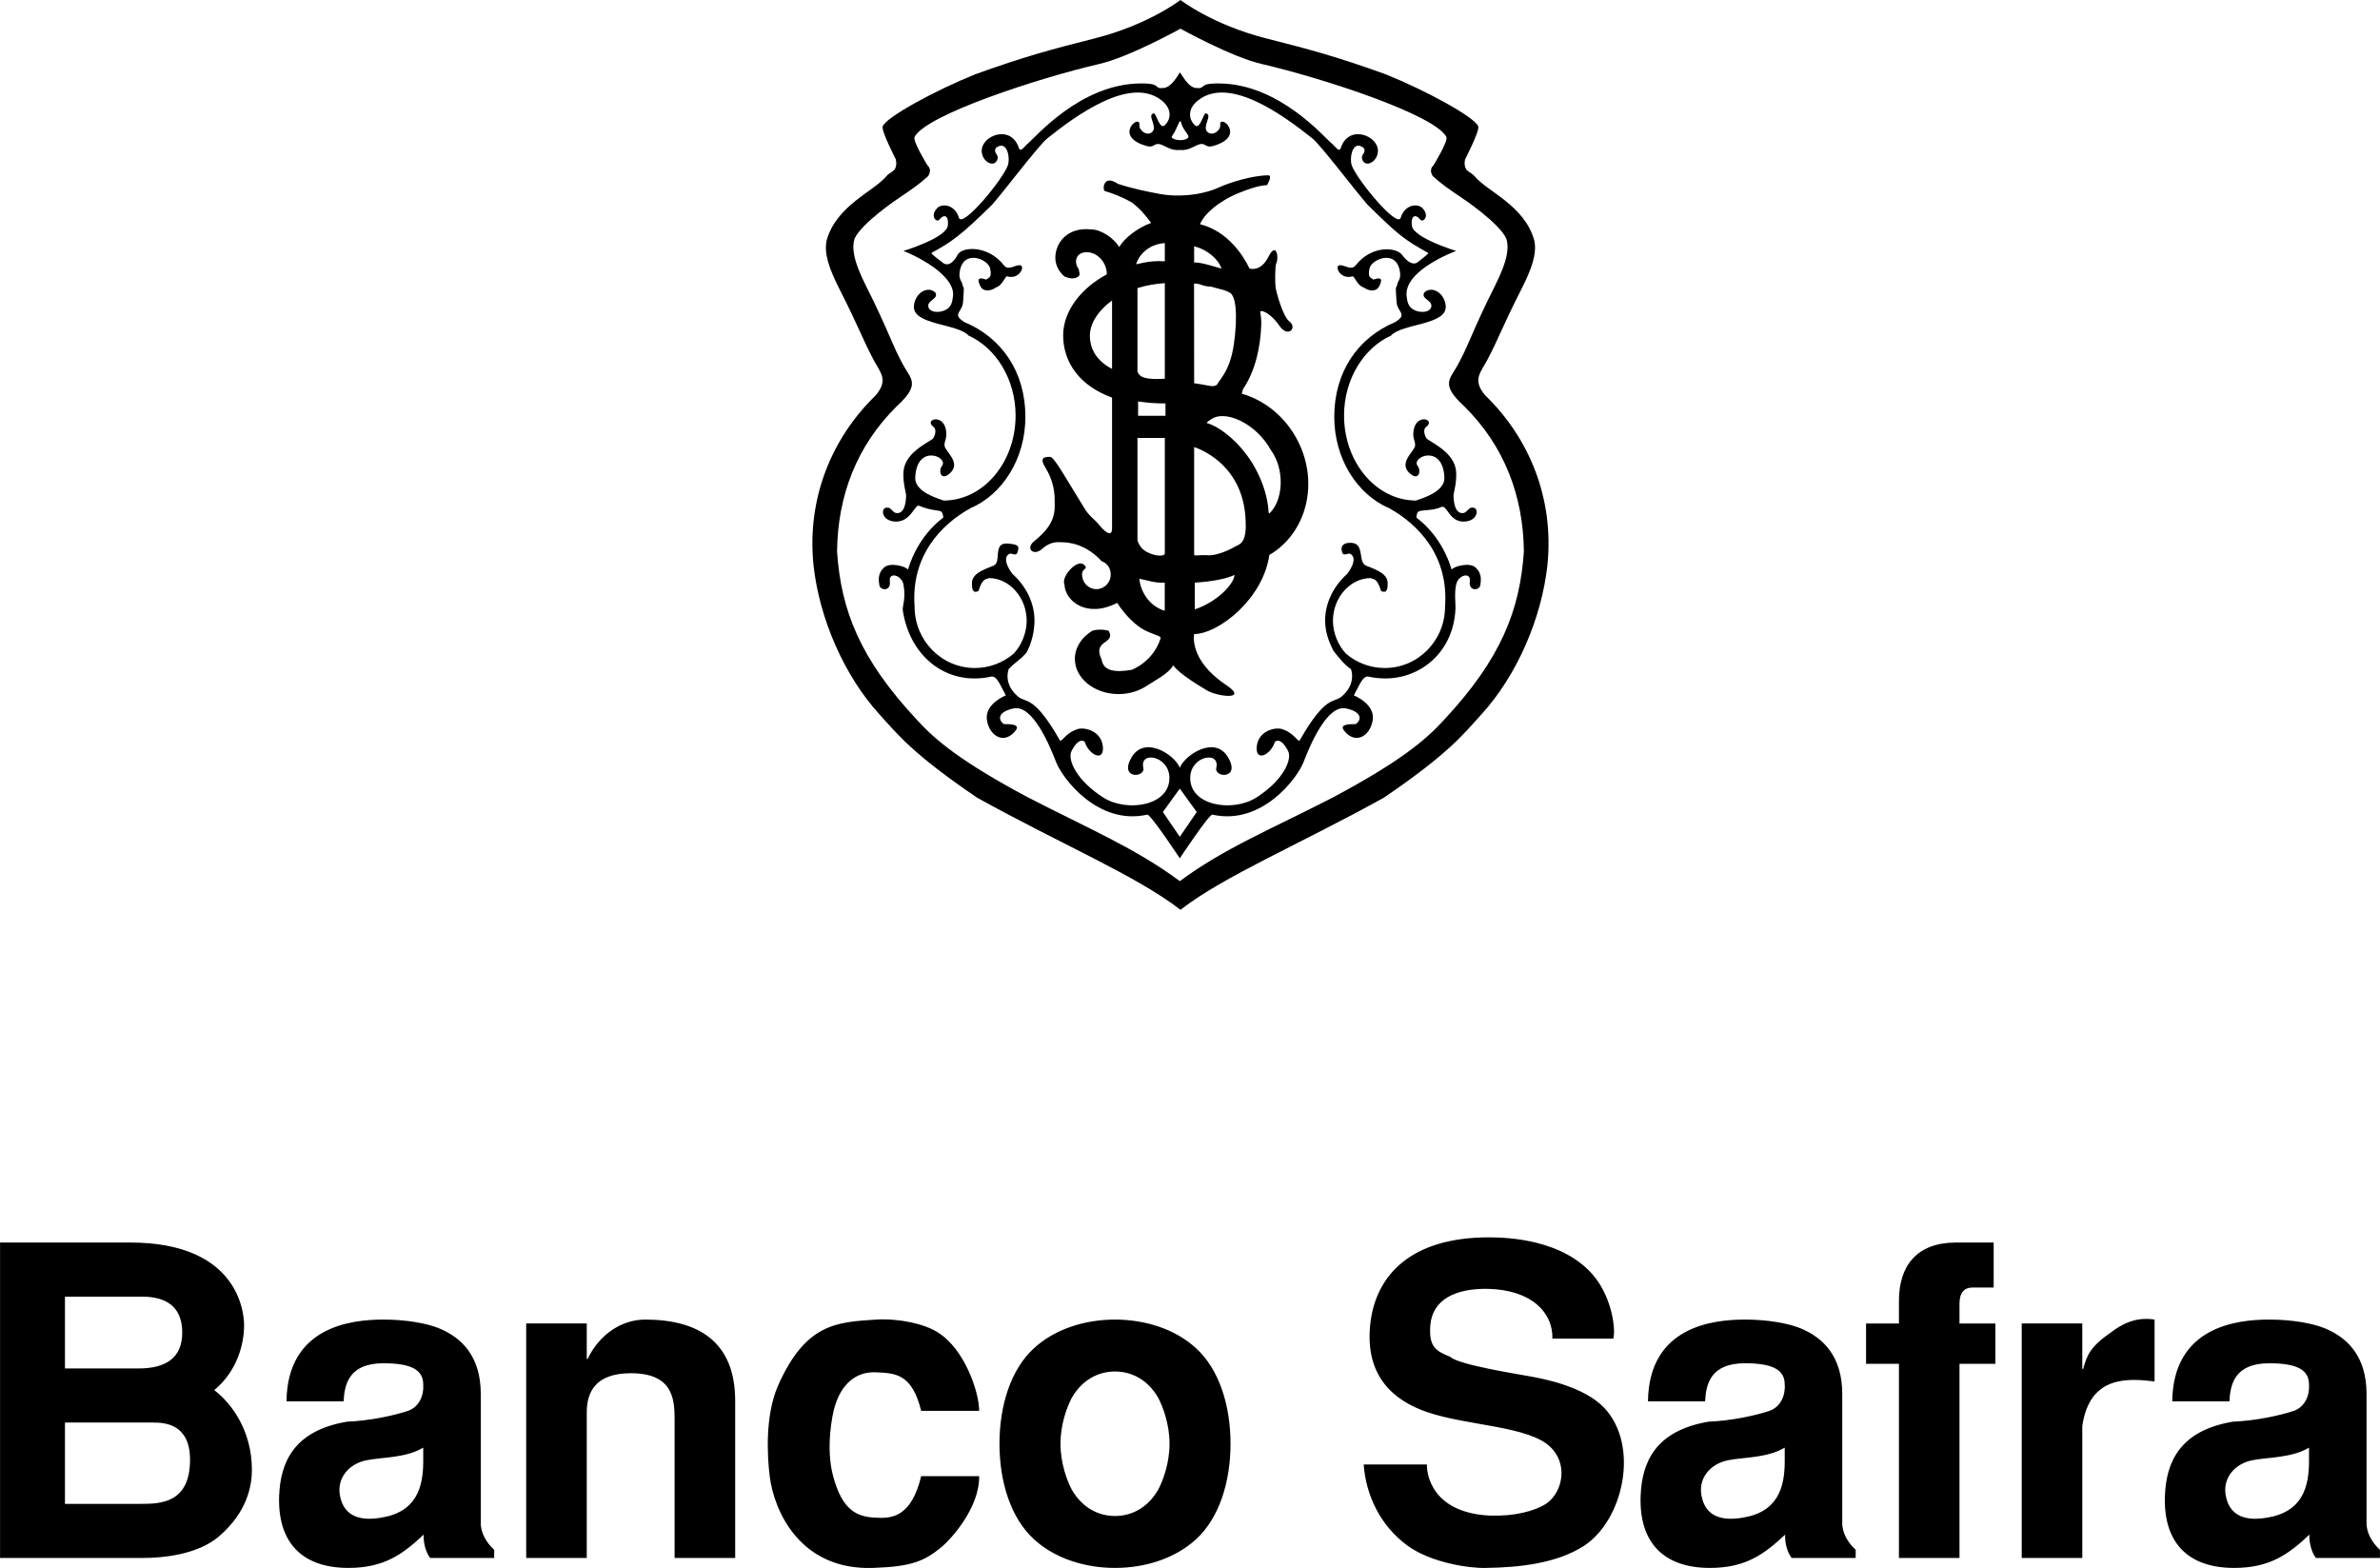
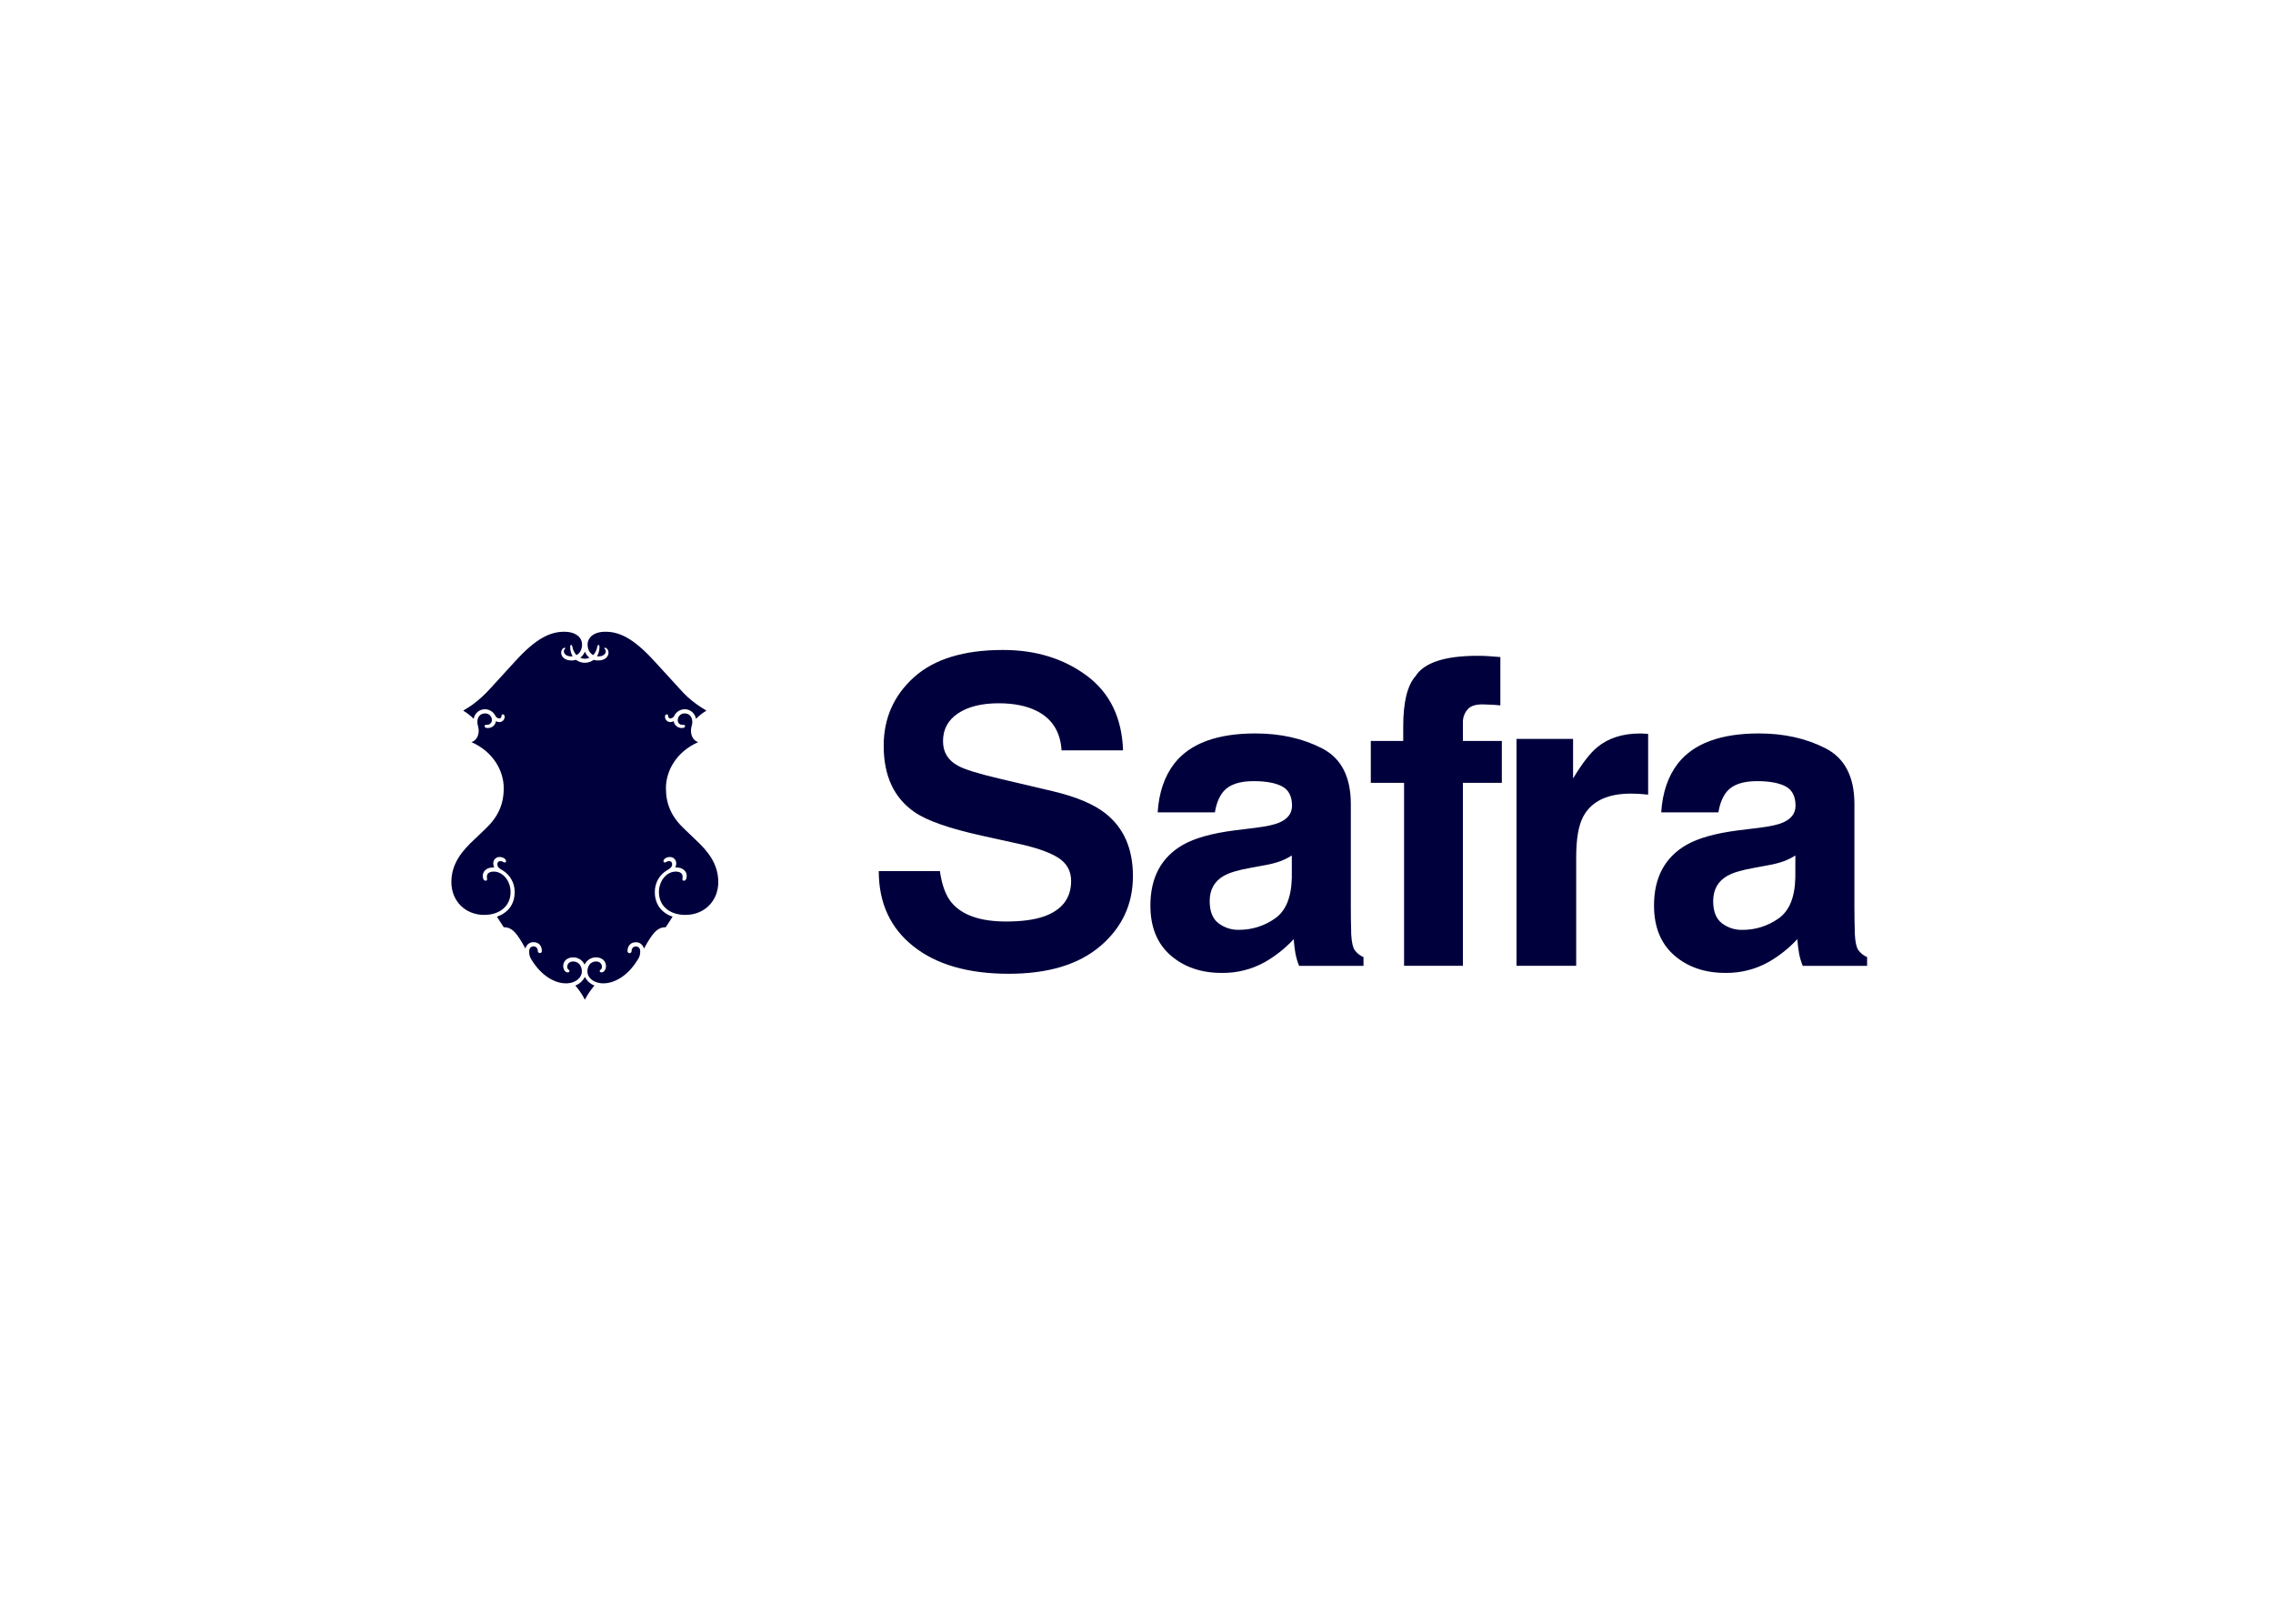
- <svg xmlns="http://www.w3.org/2000/svg" width="2500" height="1647" viewBox="0 0 505.838 333.262">
-   <g fill-rule="evenodd" clip-rule="evenodd">
-     <path d="M328.874 120.236c-1.244 11.215-6.471 23.328-13.994 31.578-3.926 4.312-6.924 8.309-20.774 17.733-18.003 9.971-33.937 16.616-43.213 23.823-9.282-7.207-25.21-13.853-43.219-23.823-13.846-9.424-16.843-13.421-20.776-17.733-7.516-8.25-12.744-20.362-13.988-31.578-1.521-14.47 4.015-27.292 13.157-36.156 2.905-3.325.967-4.982-.414-7.619-2.481-4.711-3.048-6.781-7.206-14.953-2.217-4.371-3.345-7.576-2.765-10.392 2.075-7.484 9.971-10.352 12.744-13.71.488-.599 1.495-.941 1.798-1.527.503-.986.135-2.077.135-2.077-.006-.024-3.082-5.98-2.766-6.929.638-1.914 11.081-7.619 19.667-11.08 10.384-3.738 16.031-5.259 25.352-7.619C244.104 5.267 250.893 0 250.893 0s6.788 5.267 18.28 8.175c9.321 2.359 14.96 3.88 25.346 7.619 8.592 3.461 19.034 9.167 19.672 11.08.316.949-2.759 6.904-2.772 6.929 0 0-.366 1.091.143 2.077.298.586 1.308.928 1.8 1.527 2.771 3.359 10.666 6.227 12.741 13.71.58 2.816-.546 6.021-2.771 10.392-4.152 8.172-4.719 10.242-7.2 14.953-1.386 2.636-3.326 4.294-.413 7.619 9.138 8.862 14.677 21.685 13.155 36.155zm-4.989-3.05c-.135-11.776-4.149-22.438-12.736-30.888-5.13-4.712-2.913-5.729-1.251-8.863 2.495-4.711 2.068-4.686 6.233-13.439 1.883-3.958 5.26-9.552 4.016-13.298-1.526-3.319-9.101-8.417-9.56-8.721-2.527-1.689-4.286-2.907-6.092-4.571-.883-1.456.143-2.217.143-2.217s3.236-5.215 2.766-6.098c-2.494-4.706-26.176-12.467-39.333-15.515-6.33-1.463-17.178-7.478-17.178-7.478s-10.854 6.015-17.172 7.478c-13.163 3.048-36.85 10.809-39.338 15.515-.471.883 2.766 6.098 2.766 6.098s1.025.762.142 2.217c-1.8 1.664-3.572 2.881-6.098 4.571-.453.303-8.032 5.402-9.561 8.721-1.242 3.746 2.135 9.34 4.023 13.298 4.165 8.754 3.738 8.728 6.227 13.439 1.664 3.134 3.88 4.151-1.244 8.863-8.586 8.451-12.602 19.112-12.736 30.888.825 12.467 4.84 22.856 17.035 35.872 3.926 4.318 9.417 8.868 23.405 16.347 13.163 6.788 22.856 10.804 32.41 17.868 9.56-7.064 19.532-11.08 32.694-17.868 13.988-7.479 19.479-12.028 23.41-16.347 12.182-13.016 16.198-23.405 17.029-35.872z" />
-     <path d="M313.638 120.647c-1.245-1.244-4.68-.256-5.106.414-1.379-4.589-4.126-8.523-7.489-11.043 0 0-.014-.862.405-1.282.786-.419 3.048-.137 4.854-.967 1.379-.638 1.655 3.596 5.396 3.042 2.654-.393 2.636-3.185 1.107-2.907-.47-.148-1.095.993-1.656 1.109-1.947.419-2.217-2.494-2.217-3.738 0-.554 1.102-4.036.27-6.377-1.037-2.938-4.345-4.556-5.813-5.536-.414-.277-1.146-1.991-.277-2.636 2.075-1.521-1.939-2.908-2.63.554-.38 1.909.393 2.417.276 3.469-.141 1.245-3.904 3.789-.83 6.098 1.663 1.244 2.172-.799 1.386-1.806-1.521-1.94 5.399-4.848 5.679 2.494.108 3.05-4.919 4.429-6.028 4.848-8.45 0-15.302-8.096-15.302-18.074 0-7.722 4.203-14.381 9.966-16.972 2.359-2.629 12.053-2.21 11.642-6.367-.291-2.836-3.051-4.3-4.577-2.773-.69 1.386 1.663 1.529 1.526 2.908-.127 1.282-2.43 1.624-4.015.554-.807-.541-1.109-1.374-1.25-2.771-.554-5.538 10.532-9.553 10.532-9.553s-9.147-2.771-9.424-5.402c-.232-2.209.832-2.494 1.805-1.25.574.741 2.218-.833.271-2.63-1.521-.973-3.746-.11-4.429 2.217-.69 2.354-9.282-8.038-10.392-11.08-.535-1.476.021-4.75 1.798-4.157 1.252.419.976 1.244.556 1.798-.497.672-.058 1.843.837 1.94.897.103 2.282-.895 2.354-2.629.135-3.327-6.232-5.821-7.896-.69-.349 1.062-1.252-.419-1.94-.973-1.534-1.231-11.08-12.602-23.824-12.744-4.866-.052-2.636 1.166-4.989.974-1.656-.143-2.766-2.495-3.462-3.327-.411.691-1.798 3.185-3.461 3.327-2.352.192-.116-1.025-4.983-.974-12.749.143-22.29 11.513-23.824 12.744-.696.554-1.598 2.035-1.94.973-1.664-5.13-8.031-2.636-7.896.69.071 1.734 1.456 2.732 2.352 2.629.896-.098 1.334-1.269.833-1.94-.419-.554-.69-1.379.554-1.798 1.785-.593 2.341 2.681 1.798 4.157-1.108 3.042-9.694 13.434-10.384 11.08-.683-2.327-2.908-3.189-4.435-2.217-1.94 1.798-.297 3.372.277 2.63.967-1.244 2.03-.959 1.806 1.25-.285 2.631-9.425 5.402-9.425 5.402s4.493 1.727 7.619 4.429c1.689 1.463 3.1 3.185 2.908 5.125-.135 1.397-.438 2.23-1.245 2.771-1.592 1.07-3.888.728-4.015-.554-.142-1.379 2.21-1.521 1.521-2.908-1.521-1.527-4.286-.063-4.57 2.773-.412 4.157 9.282 3.738 11.635 6.367 5.769 2.591 9.971 9.25 9.971 16.972 0 9.979-6.852 18.074-15.302 18.074-1.109-.419-6.145-1.798-6.028-4.848.277-7.342 7.2-4.435 5.679-2.494-.786 1.007-.277 3.05 1.386 1.806 3.074-2.309-.69-4.854-.831-6.098-.116-1.051.657-1.56.277-3.469-.69-3.461-4.713-2.075-2.636-.554.875.646.143 2.359-.271 2.636-1.471.98-4.782 2.599-5.82 5.536-.825 2.341.277 5.823.277 6.377 0 1.244-.277 4.157-2.217 3.738-.562-.116-1.187-1.258-1.664-1.109-1.521-.277-1.545 2.515 1.11 2.907 3.738.554 4.576-3.738 5.544-3.319 2.623 1.121 3.917.825 4.703 1.244.419.419.414 1.282.414 1.282-3.372 2.52-6.111 6.454-7.49 11.043-.426-.67-3.861-1.658-5.105-.414-1.527 1.387-1.05 3.121-.973 3.746.137 1.102 2.515 1.379 2.217-.838-.277-2.075 2.494-1.378 2.907.696.554 3.185-.303 4.461-.142 5.544 1.392 8.863 7.735 14.399 15.174 14.399 1.236 0 2.41-.116 3.538-.38 1.32-.311 2.069 2.043 3.179 3.983 0 0-4.571 1.798-4.015 5.26.554 3.469 3.738 5.267 6.09 2.217.967-1.242-.691-1.385-2.489-1.385-1.366-.967-1.231-2.636 2.075-3.321 4.018-.831 7.613 7.755 9.005 11.357 1.381 3.598 9 13.576 19.39 11.217.69-.155 6.922 9.282 6.922 9.282s6.24-9.438 6.931-9.282c10.39 2.359 18.008-7.619 19.39-11.217 1.384-3.602 4.987-12.188 9.003-11.357 3.308.685 3.442 2.354 2.077 3.321-1.798 0-3.456.143-2.489 1.385 2.347 3.05 5.537 1.252 6.091-2.217.556-3.462-4.016-5.26-4.016-5.26 1.109-1.94 1.856-4.294 3.179-3.983 1.129.264 2.302.38 3.538.38 7.439 0 14.479-5.536 14.89-14.818.053-1.089-.282-3.261.143-5.125.412-2.075 3.185-2.771 2.907-.696-.297 2.218 2.075 1.94 2.218.838.067-.625.55-2.36-.976-3.747zm-64.544-91.691c1.245-1.806 1.656-4.017 1.933-2.915.477 1.903 2.082 2.773 1.386 3.327-1.062.851-3.783.253-3.319-.412zm1.656 148.898l-3.596-5.265 3.596-4.982 3.604 4.982-3.604 5.265zm56.376-48.897c0 7.194-5.736 13.021-12.807 13.021a12.642 12.642 0 0 1-8.232-3.037c-1.585-1.662-2.785-4.311-2.785-7 0-5.014 3.752-9.076 8.031-9.076.556.393 1.251-.277 2.219 2.765 1.25.556 1.385-.464 1.385-1.656 0-1.94-2.075-2.773-4.569-3.738-1.831-.716-.258-4.634-3.05-4.854-1.798-.136-2.494.696-2.075 1.938.277 1.083 1.263.084 1.798.419 1.806 1.109-.722 4.254-.722 4.254-2.868 2.546-4.68 6.137-4.68 9.875 0 2.378.741 4.468 1.806 6.511 1.231 1.54 2.359 2.977 3.681 3.828 0 0 1.294 3.101-2.017 5.866-1.664 1.386-3.327-.419-8.871 9.276-.282.509-1.231-1.49-3.319-2.212-1.392-.833-5.544 0-5.82 3.604-.259 3.319 3.05 1.664 3.88-1.109 1.062-.696 2.038.567 2.766 1.935 1.005 1.888-1.109 6.375-6.781 9.979-5.132 3.185-14.271 1.663-13.994-4.435.207-4.507 6.376-5.544 5.538-1.942-.498 2.179 5.265 2.496 2.499-2.217-2.771-4.711-9.145-.546-10.255 2.217-1.107-2.764-7.477-6.929-10.247-2.217-2.773 4.713 2.997 4.396 2.494 2.217-.833-3.602 5.336-2.565 5.537 1.942.277 6.098-8.863 7.619-13.988 4.435-5.678-3.604-7.792-8.09-6.786-9.979.734-1.367 1.701-2.631 2.771-1.935.831 2.773 4.139 4.429 3.873 1.109-.27-3.604-4.427-4.436-5.813-3.604-2.088.722-3.037 2.721-3.327 2.212-5.537-9.696-7.2-7.89-8.863-9.276-3.312-2.766-2.017-5.866-2.017-5.866 1.186-1.341 2.583-2.011 3.817-3.551a14.857 14.857 0 0 0 1.661-6.788c0-3.739-1.811-7.329-4.672-9.875 0 0-2.528-3.145-.729-4.254.542-.335 1.521.664 1.806-.419.411-1.242.251-1.603-2.083-1.796-3.319-.278-1.21 3.995-3.042 4.711-2.494.965-4.576 1.798-4.576 3.738 0 1.192.142 2.211 1.386 1.656.973-3.042 1.664-2.372 2.217-2.765 4.286 0 8.032 4.062 8.032 9.076 0 2.689-1.194 5.338-2.778 7a12.66 12.66 0 0 1-8.232 3.037c-7.071 0-12.808-5.827-12.808-13.021-.838-10.938 5.813-17.591 11.874-20.942 6.812-2.92 11.673-10.521 11.673-19.434 0-9.495-4.99-16.824-13.028-20.149-2.159-1.445-1.089-1.768-.412-3.327.232-.535.206-1.329.277-2.217.206-2.585-.052-1.36-.277-2.631-.079-.424-.69-.889-.556-2.217.556-5.26 6.105-3.003 6.511-.967.419 2.077-.322 1.869-.831 2.354-2.354-.833-1.529.677-1.387 1.107.419 1.244 1.806 1.683 3.467.556 1.381-.419 1.948-2.47 2.354-2.354 2.655.762 3.88-2.217 2.771-2.359-1.108-.135-2.494 1.252-3.461 0-3.333-4.273-8.85-4.042-9.836-2.217-1.806 3.326-3.327 1.526-3.327 1.526s-2.486-1.791-2.217-1.938c4.294-2.354 6.24-3.701 12.886-10.249 2.908-3.327 9.907-12.648 11.771-14.13 6.098-4.847 17.589-13.297 24.243-8.031 2.649 2.101 1.656 4.427.688 5.265-1.108 1.102-1.869-2.708-2.352-2.5-1.529.283.831 2.771-.277 3.881-1.031 1.113-2.895-.234-2.773-1.381.277-2.636-5.813 2.354 1.521 4.429 1.568.438 1.529-.554 2.636-.419 1.109.142 2.489 1.528 4.429 1.251 1.94.277 3.327-1.109 4.437-1.251 1.107-.135 1.068.856 2.629.419 7.342-2.075 1.244-7.065 1.528-4.429.122 1.146-1.742 2.494-2.772 1.381-1.107-1.11 1.244-3.598-.277-3.881-.49-.208-1.244 3.602-2.352 2.5-.975-.838-1.961-3.164.688-5.265 6.646-5.267 18.145 3.184 24.243 8.031 1.863 1.481 8.862 10.803 11.771 14.13 6.638 6.548 7.896 7.477 12.886 10.249.264.148-2.359 2.075-2.359 2.075s-1.244.973-3.185-1.663c-1.231-1.669-6.512-2.057-9.836 2.217-.968 1.252-2.354-.135-3.462 0-1.109.142.116 3.121 2.771 2.359.406-.116.967 1.935 2.354 2.354 1.661 1.127 3.048.688 3.467-.556.143-.43.968-1.94-1.392-1.107-.504-.484-1.244-.277-.825-2.354.405-2.036 5.955-4.292 6.511.967.135 1.328-.484 1.792-.556 2.217-.225 1.271-.482.045-.282 2.631.077.889.045 1.682.282 2.217.67 1.559 1.748 1.882-.419 3.327-8.03 3.325-13.021 10.654-13.021 20.149 0 8.914 4.854 16.514 11.674 19.434 6.057 3.351 12.701 10.005 11.871 20.943z" />
-     <path d="M275.845 93.724c-2.61-5.117-7.039-8.663-11.932-10.055l.276-.967c2.631-3.88 3.746-9.018 3.881-13.858 0-.921-.084-1.804-.245-2.636.556-.412 2.515.709 4.12 3.055 1.798 2.629 3.88.419 2.075-.973-1.393-1.07-2.766-6.227-2.908-7.2-.135-.975-.135-4.571.143-5.124.619-1.239 0-4.713-1.664-1.387-1.663 3.326-4.022 2.494-4.022 2.494-1.244-2.629-4.587-7.961-10.519-9.417.825-2.083 3.867-4.867 8.289-6.659 2.288-.92 4.106-1.54 5.976-1.656.69-1.244.833-2.077.276-2.077-3.467 0-8.398 1.592-10.5 2.56-1.747.812-4.08 1.418-6.664 1.645-2.083.18-4.049.095-5.71-.208-2.869-.515-6.213-1.224-9.122-2.191-3.05-2.083-3.326 1.102-2.81 1.521 1.83.529 3.823 1.347 5.755 2.423 1.806 1.362 3.063 2.928 4.12 4.365-2.876 1.049-5.602 3.126-6.788 5.125-1.192-1.961-3.899-3.746-5.956-3.746-5.061-.548-7.619 2.855-7.619 6.027 0 1.541.733 2.933 1.927 3.964 0 0 1.811.954 3.003-.013.458-.38.058-1.025.058-1.521-1.107-1.392-.714-3.609 1.664-3.609 2.365 0 4.292 2.223 4.292 4.711-5.13 2.702-9.282 7.568-9.282 12.957 0 5.692 3.463 10.732 10.391 13.227v27.698s.271 3.048-2.913-.833c-.812-.991-1.734-1.482-2.772-3.042-3.738-5.956-6.549-11.223-7.477-11.223-1.244 0-2.352.137-.968 2.354a12.77 12.77 0 0 1 1.935 6.793c0 2.211.464 4.925-4.294 8.721-2.075 1.664-.135 3.327 1.664 1.664 1.806-1.664 3.469-1.386 4.017-1.386 1.532 0 5.123.278 8.592 4.017 1.186.425 1.933 1.482 1.933 2.842 0 1.721-1.36 3.113-3.042 3.113-1.683 0-3.048-1.392-3.048-3.113 0-.801.348-.904.831-1.458 0 0-.554-1.798-2.629-.277-.756.548-2.496 2.494-1.942 3.88.137 3.461 4.674 7.239 11.217 3.88 1.076 1.735 3.074 4.113 5.125 5.402 2.12 1.329 4.273 1.547 4.092 2.127-1.598 5.072-6.167 6.709-6.167 6.709-3.171.522-5.958.445-6.369-2.191-2.075-4.293 3.042-3.184 1.521-6.092-1.252-.419-2.908-.282-3.585.026-2.197 1.366-3.623 3.514-3.623 5.929 0 4.125 4.158 7.479 9.282 7.479 2.238 0 4.286-.638 5.892-1.695 2.069-1.374 4.5-2.463 5.742-4.403 1.386 1.94 5.86 4.505 7.067 5.267 2.215 1.385 9.138 2.217 4.155-1.109-7.991-5.325-6.786-10.804-6.786-10.804 5.401-.135 14.684-7.619 15.979-16.816 7.903-4.628 10.642-15.258 6.066-24.236zm-39.494-15.323c-3.467-1.798-4.711-4.421-4.711-7.064 0-2.739 1.959-5.479 4.711-7.477v14.541zm11.215-26.731v3.875c-3.325-.277-5.956.696-6.09.599.63-2.114 2.791-4.26 6.09-4.474zm0 8.51v20.305s-3.042.271-4.569-.285c-1.038-.379-1.244-1.244-1.244-1.244V61.229a25.34 25.34 0 0 1 5.813-1.049zm-.013 69.647c-3.589-1.107-5.239-4.505-5.389-6.825 1.477.277 3.327.973 5.389.831v5.994zm.013-12.227c0 .85-2.74.593-4.435-.69-1.063-.805-1.379-2.075-1.379-2.075v-21.75h5.813l.001 24.515zm.142-29.226h-5.821v-3.042c2.217.277 3.327.412 5.821.412v2.63zm6.092-36.026c2.861.722 5.131 2.727 5.813 4.725-.27 0-4.706-1.527-5.813-1.25v-3.475zm-.021 7.922c1.663 0 1.407.541 3.759.683 1.103.406 3.654.716 4.292 1.663.794 1.155.929 3.559.833 6.227-.374 6.833-1.521 9.559-3.738 12.467-.361 1.025-1.503.786-2.631.554a48.027 48.027 0 0 0-2.494-.412l-.021-21.182zm.163 69.241v-5.679c3.814-.219 7.039-.907 8.443-1.656-.135 2.075-3.879 5.845-8.443 7.335zm9.283-13.709c-2.22 1.25-4.165 2.075-5.963 2.217-3.319-.142-3.462.309-3.462-.278V95.027s10.524 3.048 10.943 15.651c.034 1.093.272 4.291-1.518 5.124zm6.508-6.628l-.115-.303c-.13-2.868-1.097-6.232-2.908-9.501-2.855-5.156-7.509-8.779-10.279-9.469.359-.348.333-.393.778-.638 2.96-2.41 9.722.659 12.886 6.369 3.094 4.242 2.617 10.861-.362 13.542zM0 264.088h27.686c22.896 0 24.185 14.805 24.185 17.564 0 4.048-1.469 9.752-6.343 13.801 3.952 3.029 8 8.914 8 16.92 0 3.487-1.012 9.011-6.988 14.162-4.603 3.951-12.053 4.595-16.276 4.595H0v-67.042zm13.795 26.763h15.638c5.885 0 9.288-2.296 9.288-7.632 0-5.795-3.771-7.632-8.553-7.632H13.795v15.264zm0 28.78h16.186c4.144 0 10.397-.18 10.397-9.378 0-7.542-5.24-7.903-7.818-7.903H13.795v17.281zM91.416 331.13c-.922-1.191-1.471-3.216-1.379-4.962-4.505 4.229-8.464 7.076-16.005 7.076-10.114 0-15.078-5.703-14.71-15.354.277-6.994 3.029-13.801 14.438-15.728 4.777-.188 9.926-1.289 12.963-2.302 2.301-.825 3.403-3.216 3.222-5.607 0-3.126-2.578-4.506-8.462-4.506-7.355 0-8.275 4.506-8.464 8.091H60.883c.185-15.909 13.793-17.378 20.6-17.378 4.969 0 9.288.825 11.771 1.835 4.969 2.024 8.921 6.074 8.921 13.982V323.5c-.09 2.202 1.199 4.414 2.85 5.885v1.745H91.416zm-1.471-23.449c-3.68 2.206-8.644 2.017-11.956 2.662-3.958.741-6.717 4.049-5.615 8.096.741 2.945 3.037 5.062 8.554 4.14 7.632-1.194 9.017-6.53 9.017-12.048v-2.85zM111.829 281.286h12.873v7.54h.187c2.483-5.24 7.265-8.365 12.229-8.365 11.407 0 19.131 4.782 19.131 17.286v33.383h-12.878v-29.61c0-4.416-.556-9.656-9.29-9.656-7.813 0-9.379 4.325-9.379 8.367v30.899h-12.873v-49.844zM195.781 299.861c-1.935-7.908-5.519-7.998-9.469-8.186-4.416-.271-7.542 2.578-8.923 7.36-.464 1.471-1.933 8.555-.367 14.53 2.024 7.817 5.428 8.92 9.47 9.012 3.224.187 7.265-.369 9.289-8.832h12.325c.09 6.807-6.066 13.435-7.911 14.992-3.77 3.127-6.528 4.229-14.618 4.506-15.548.556-21.066-12.138-21.981-19.4-.554-4.416-1.012-12.97 1.748-19.312 5.884-13.337 12.601-13.524 20.871-14.07 4.97-.277 10.308.921 13.155 2.758 5.607 3.493 8.736 12.596 8.736 16.643h-12.325v-.001zM219.785 327.181c-4.97-4.514-7.361-12.235-7.361-20.331 0-8.09 2.391-15.819 7.361-20.324 4.41-4.042 10.758-6.064 17.198-6.064 6.433 0 12.781 2.022 17.191 6.064 4.969 4.505 7.359 12.234 7.359 20.324 0 8.096-2.391 15.817-7.359 20.331-4.411 4.041-10.759 6.063-17.191 6.063-6.44 0-12.788-2.022-17.198-6.063zm7.998-30.077c-1.01 1.933-2.391 5.607-2.391 9.746 0 4.145 1.381 7.819 2.391 9.746 2.392 4.145 5.976 5.613 9.2 5.613 3.216 0 6.805-1.469 9.19-5.613 1.012-1.927 2.393-5.602 2.393-9.746 0-4.139-1.381-7.813-2.393-9.746-2.386-4.139-5.975-5.609-9.19-5.609-3.224-.001-6.808 1.47-9.2 5.609zM329.938 284.508c.182-5.428-4.324-10.397-13.801-10.577-6.71-.091-11.673 2.204-12.138 7.722-.366 4.604 1.199 5.518 4.229 6.718 1.566 1.655 14.26 3.673 16.83 4.136 3.681.646 11.591 2.302 15.819 6.622 7.728 8.089 4.138 24.003-4.229 29.431-5.704 3.676-13.518 4.596-20.968 4.686-3.404.092-11.5-1.102-16.464-4.686-5.976-4.325-8.921-10.945-9.379-17.295h13.429c0 1.747.554 4.507 2.848 6.898 3.036 3.127 7.998 4.139 12.601 3.957 4.598-.098 8.921-1.477 10.669-3.127 2.939-2.758 3.585-7.998.271-11.312-4.41-4.596-17.655-4.596-26.299-7.542-7.266-2.481-13.247-7.722-12.138-18.578 1.102-10.666 8.829-18.575 25.195-18.575 3.59 0 16.096.277 22.626 8.555 3.493 4.505 4.408 10.756 3.859 12.968h-12.96v-.001zM380.796 331.13c-.923-1.191-1.469-3.216-1.379-4.962-4.506 4.229-8.457 7.076-15.999 7.076-10.121 0-15.091-5.703-14.716-15.354.271-6.994 3.036-13.801 14.438-15.728 4.782-.188 9.928-1.289 12.962-2.302 2.302-.825 3.404-3.216 3.225-5.607 0-3.126-2.578-4.506-8.465-4.506-7.355 0-8.275 4.506-8.457 8.091h-12.143c.187-15.909 13.801-17.378 20.6-17.378 4.964 0 9.289.825 11.771 1.835 4.964 2.024 8.921 6.074 8.921 13.982V323.5c-.09 2.202 1.199 4.414 2.85 5.885v1.745h-13.608zm-1.469-23.449c-3.683 2.206-8.652 2.017-11.958 2.662-3.951.741-6.717 4.049-5.607 8.096.733 2.945 3.034 5.062 8.552 4.14 7.633-1.194 9.014-6.53 9.014-12.048v-2.85h-.001zM396.613 281.305h6.988v-4.803c0-7.445 3.771-12.414 12.137-12.414h7.999v9.564h-4.505c-1.748 0-2.759 1.104-2.759 3.403v4.249h7.633v8.555h-7.633v41.271h-12.872v-41.271h-6.988v-8.554zM429.7 281.286h12.873v9.654h.187c.825-2.939 1.469-4.685 5.975-7.812 2.212-1.658 5.15-3.313 9.2-2.668v13.147c-5.521-.644-13.796-1.379-15.361 9.477v28.045H429.7v-49.843zM492.231 331.13c-.922-1.191-1.471-3.216-1.379-4.962-4.505 4.229-8.465 7.076-16.004 7.076-10.115 0-15.079-5.703-14.711-15.354.277-6.994 3.029-13.801 14.439-15.728 4.776-.188 9.931-1.289 12.968-2.302 2.296-.825 3.397-3.216 3.216-5.607 0-3.126-2.578-4.506-8.463-4.506-7.354 0-8.275 4.506-8.456 8.091h-12.146c.188-15.909 13.795-17.378 20.602-17.378 4.964 0 9.288.825 11.771 1.835 4.969 2.024 8.921 6.074 8.921 13.982V323.5c-.09 2.202 1.199 4.414 2.848 5.885v1.745h-13.606zm-1.47-23.449c-3.68 2.206-8.644 2.017-11.955 2.662-3.957.741-6.712 4.049-5.607 8.096.732 2.945 3.028 5.062 8.546 4.14 7.632-1.194 9.017-6.53 9.017-12.048v-2.85h-.001z" />
+ <svg xmlns="http://www.w3.org/2000/svg" clip-rule="evenodd" fill-rule="evenodd" stroke-linejoin="round" stroke-miterlimit="2" width="560" height="400" viewBox="0 0 560 400">
+   <g fill="#00003c" fill-rule="nonzero" transform="matrix(1.04956 0 0 1.04956 100 145.423)">
+     <path d="m125.351 65.91c.468 3.285 1.382 5.75 2.741 7.392 2.494 2.955 6.763 4.431 12.808 4.43 3.625 0 6.567-.392 8.826-1.173 4.286-1.5 6.428-4.286 6.428-8.358 0-2.38-1.054-4.22-3.163-5.52s-5.44-2.424-9.992-3.372l-7.789-1.715c-7.655-1.694-12.916-3.535-15.782-5.52-4.848-3.323-7.272-8.52-7.272-15.592 0-6.45 2.372-11.81 7.114-16.082 4.743-4.271 11.712-6.405 20.906-6.4 7.676 0 14.224 2.011 19.644 6.034s8.261 9.863 8.524 17.522h-14.436c-.267-4.33-2.202-7.409-5.806-9.235-2.399-1.206-5.385-1.81-8.956-1.81-3.971 0-7.142.784-9.511 2.349s-3.553 3.748-3.553 6.548c0 2.582 1.172 4.504 3.515 5.767 1.499.845 4.686 1.838 9.56 2.981l12.628 2.979c5.533 1.305 9.681 3.048 12.446 5.231 4.288 3.392 6.432 8.294 6.432 14.709 0 6.583-2.541 12.05-7.623 16.402-5.083 4.35-12.262 6.525-21.539 6.523-9.473 0-16.923-2.143-22.35-6.428-5.427-4.286-8.144-10.173-8.151-17.663h14.351zm82.608-3.672c-.854.536-1.758.986-2.7 1.344-1.216.423-2.466.743-3.736.954l-3.163.585c-2.967.524-5.1 1.154-6.394 1.908-2.193 1.272-3.288 3.242-3.286 5.91 0 2.38.669 4.1 2.007 5.158 1.395 1.077 3.12 1.639 4.882 1.588 3.007.012 5.944-.911 8.404-2.64 2.559-1.76 3.888-4.969 3.989-9.625l-.003-5.183zm-8.51-6.5c2.59-.325 4.442-.733 5.557-1.22 1.999-.848 3-2.168 3.002-3.961 0-2.183-.768-3.69-2.302-4.52-1.535-.831-3.782-1.248-6.742-1.25-3.332 0-5.691.815-7.078 2.446-.992 1.204-1.651 2.832-1.979 4.883h-13.437c.295-4.656 1.603-8.484 3.922-11.484 3.693-4.694 10.035-7.04 19.026-7.04 5.858 0 11.055 1.157 15.591 3.47 4.537 2.315 6.804 6.683 6.801 13.104v24.434c0 1.697.029 3.75.095 6.161.099 1.824.375 3.06.83 3.71.527.713 1.236 1.271 2.052 1.617v2.052h-15.12c-.395-.978-.689-1.993-.879-3.03-.177-1.069-.307-2.145-.39-3.226-1.947 2.1-4.198 3.896-6.678 5.327-3.115 1.752-6.64 2.646-10.214 2.59-4.846 0-8.848-1.377-12.006-4.132-3.159-2.755-4.738-6.656-4.738-11.702 0-6.548 2.541-11.29 7.623-14.223 2.786-1.596 6.887-2.736 12.302-3.422zm54.536-40.298c.703.05 1.69.123 2.928.222v11.34c-.781-.1-2.088-.173-3.93-.223-1.842-.049-3.107.352-3.807 1.222-.677.8-1.051 1.814-1.054 2.862v4.492h9.138v9.826h-9.138v42.95h-13.813v-42.951h-7.81v-9.826h7.613v-3.418c0-5.699.961-9.625 2.882-11.78 2.018-3.192 6.883-4.787 14.597-4.787.876 0 1.673.023 2.39.07m36.424 18.183c.179.018.576.042 1.195.074v14.258c-1.328-.152-2.663-.233-4-.243-5.598 0-9.357 1.825-11.279 5.474-1.073 2.054-1.61 5.215-1.61 9.485v25.46h-14.01v-53.261h13.279v9.287c2.149-3.55 4.024-5.979 5.624-7.283 2.603-2.183 5.988-3.274 10.154-3.274.26 0 .478 0 .657.024m35.746 28.614c-.854.537-1.758.987-2.7 1.345-1.216.423-2.466.743-3.736.954l-3.163.585c-2.967.524-5.1 1.154-6.394 1.908-2.2 1.272-3.3 3.246-3.3 5.921 0 2.38.669 4.1 2.007 5.158 1.394 1.078 3.12 1.64 4.882 1.588 3.006.012 5.941-.91 8.4-2.64 2.561-1.761 3.892-4.97 3.993-9.626zm-8.51-6.498c2.59-.326 4.442-.734 5.557-1.222 1.994-.854 2.991-2.174 2.991-3.96 0-2.183-.767-3.69-2.302-4.52-1.535-.831-3.783-1.248-6.745-1.25-3.329 0-5.688.815-7.075 2.446-.991 1.204-1.651 2.832-1.979 4.883h-13.426c.295-4.656 1.603-8.484 3.922-11.484 3.693-4.694 10.035-7.04 19.026-7.04 5.858 0 11.055 1.157 15.591 3.47 4.537 2.315 6.807 6.68 6.812 13.097v24.435c0 1.697.033 3.75.098 6.161.099 1.824.375 3.06.83 3.71.527.712 1.234 1.271 2.049 1.618v2.052h-15.114c-.394-.978-.689-1.994-.878-3.031-.179-1.069-.309-2.145-.39-3.225-1.948 2.099-4.199 3.895-6.679 5.327-3.115 1.752-6.64 2.646-10.213 2.59-4.846 0-8.848-1.377-12.007-4.132-3.159-2.756-4.738-6.656-4.738-11.702 0-6.548 2.541-11.29 7.624-14.223 2.786-1.596 6.886-2.737 12.301-3.422l4.745-.577z" />
+     <path d="m65.594 76.183c-3.74 0-6.196-2.14-6.196-5.35 0-2.675 1.817-4.815 3.954-4.815.854 0 1.602.32 1.602 1.175 0 .535-.214.965.32.965.32 0 .643-.32.643-1.18 0-1.055-.963-1.925-2.351-1.925h-.323c.144-.3.218-.63.214-.964 0-.011 0-.023 0-.034 0-.802-.66-1.462-1.462-1.462-.01 0-.021 0-.032 0-.748 0-1.497.43-1.497.964-.018.134.063.263.191.306.042.014.086.018.13.011.319 0 .428-.317.962-.317.027-.003.053-.005.08-.005.367 0 .67.303.67.67 0 .027-.002.054-.005.081 0 .75-.64 1.056-1.174 1.39-1.816 1.067-2.92 3.035-2.885 5.14 0 2.995 1.712 4.927 4.168 5.776l-1.602 2.464c-2.137 0-3.209 1.608-5.131 5.03-.182-.902-1.003-1.542-1.922-1.5-1.178 0-1.926.855-1.926 2.035-.026.262.166.501.428.531.011.001.023.001.034.001.275 0 .502-.226.502-.502 0-.01 0-.02-.001-.03-.002-.024-.003-.049-.003-.073 0-.533.433-.974.966-.983.748 0 1.054.535 1.054 1.175.023.732-.204 1.45-.643 2.035-2.242 3.636-5.342 5.455-8.013 5.455-2.354 0-3.742-1.39-3.742-2.78 0-1.285.748-2.355 2.03-2.355.855 0 1.389.535 1.389 1.281 0 .644-.534.644-.534.965 0 .214.214.32.429.32.643 0 1.054-.746 1.054-1.496 0-1.18-.963-2.035-2.351-2.035-1.148-.005-2.197.669-2.67 1.715-.476-1.044-1.524-1.717-2.672-1.715-1.405 0-2.354.856-2.354 2.035 0 .75.428 1.496 1.054 1.496.21 0 .425-.106.425-.32 0-.32-.534-.32-.534-.965 0-.746.534-1.281 1.406-1.281 1.279 0 2.028 1.056 2.028 2.355 0 1.39-1.389 2.78-3.74 2.78-2.67 0-5.77-1.82-8.016-5.455-.429-.595-.643-1.319-.607-2.052 0-.641.32-1.176 1.054-1.176.533.009.966.45.966.983 0 .024-.001.049-.003.073-.001.01-.001.02-.001.03 0 .275.227.502.502.502.01 0 .019 0 .029-.001.263-.029.456-.268.429-.531 0-1.18-.748-2.035-1.922-2.035-.921-.045-1.744.596-1.926 1.5-1.908-3.407-2.977-5.012-5.103-5.012l-1.602-2.464c2.46-.855 4.168-2.78 4.168-5.776.034-2.105-1.071-4.073-2.886-5.14-.534-.32-1.173-.64-1.173-1.39-.003-.026-.005-.052-.005-.078 0-.369.304-.673.673-.673.027 0 .054.002.08.005.535 0 .64.317.96.317.014.002.027.003.041.003.156 0 .284-.128.284-.284 0-.012 0-.024-.002-.036 0-.535-.748-.964-1.497-.964-.609-.017-1.168.351-1.393.917-.073.184-.109.38-.104.579-.004.334.07.664.214.964h-.32c-1.405 0-2.35.856-2.35 1.926 0 .858.32 1.179.64 1.179.533 0 .319-.43.319-.965 0-.855.748-1.175 1.606-1.175 2.137 0 3.953 2.14 3.953 4.815 0 3.21-2.46 5.35-6.199 5.35-4.382 0-7.696-3.21-7.696-7.705 0-4.39 2.566-7.392 5.45-10.056l2.46-2.355c3.1-2.89 4.38-5.885 4.38-9.627 0-4.069-2.46-8.563-7.584-10.809 1.054-.32 1.708-1.408 1.708-2.675 0-.855-.32-1.387-.32-2.03 0-1.286.748-2.035 1.817-2.035.851-.028 1.574.649 1.602 1.5.001.017.001.035.001.052 0 .618-.509 1.127-1.127 1.127-.017 0-.034 0-.051-.001-.32 0-.534 0-.534.32s.323.426.748.426c.951.032 1.784-.663 1.922-1.605.23.134.488.208.752.215.017.001.033.001.05.001.676 0 1.231-.556 1.231-1.231 0-.018 0-.037-.001-.055 0-.214-.106-.535-.425-.535-.215 0-.32.215-.32.426.001.011.001.022.001.033 0 .278-.229.507-.507.507-.01 0-.019 0-.029-.001-.438-.043-.813-.336-.962-.75-.477-.853-1.374-1.39-2.351-1.408-1.322-.023-2.471.943-2.675 2.25-.733-.745-1.56-1.391-2.46-1.922.854-.54 1.603-.965 2.46-1.61 1.352-1.022 2.605-2.168 3.743-3.424l5.876-6.42c5.13-5.67 8.434-7.06 11.65-7.06 2.779 0 4.167 1.39 4.167 2.995 0 1.179-.502 2.052-1.304 2.481-.487-.507-.813-1.148-.938-1.84-.109-.532-.214-.532-.323-.532-.215 0-.215.21-.215.426-.02.782.18 1.554.577 2.228-.116 0-.236.02-.352.02-1.054 0-1.708-.538-1.708-1.178-.01-.2.069-.395.215-.532.21-.215.105-.324 0-.324-.429 0-.858.535-.858 1.176 0 .75.643 1.82 2.46 1.82.342 0 .682-.051 1.009-.152 1.238.917 2.94.917 4.178 0 .328.101.67.152 1.012.152 1.814 0 2.46-1.056 2.46-1.82 0-.64-.428-1.176-.854-1.176-.105 0-.214.11 0 .324.143.139.219.333.211.532 0 .64-.64 1.179-1.708 1.179-.123 0-.246 0-.351-.021.397-.674.597-1.446.576-2.228 0-.215 0-.426-.214-.426-.106 0-.215 0-.32.531-.127.692-.453 1.331-.938 1.841-.801-.43-1.308-1.302-1.308-2.481 0-1.605 1.389-2.996 4.168-2.996 3.205 0 6.52 1.39 11.65 7.061l5.876 6.42c1.112 1.281 2.368 2.43 3.742 3.425.854.644 1.603 1.056 2.46 1.608-.9.53-1.727 1.177-2.46 1.922-.208-1.304-1.354-2.268-2.674-2.249-.977.017-1.875.554-2.351 1.408-.149.413-.523.706-.96.75-.01.001-.02.001-.03.001-.277 0-.505-.228-.505-.505 0-.012 0-.023.001-.035 0-.21-.109-.426-.32-.426-.323 0-.428.32-.428.535-.001.017-.001.033-.001.05 0 .678.558 1.236 1.236 1.236.016 0 .031 0 .047-.001.264-.007.522-.081.75-.215.14.94.971 1.634 1.921 1.605.43 0 .749-.105.749-.425s-.215-.32-.534-.32c-.043.005-.087.008-.131.008-.577 0-1.052-.475-1.052-1.052 0-.045.003-.091.009-.136.031-.849.75-1.523 1.599-1.5 1.072 0 1.82.75 1.82 2.035 0 .644-.323 1.176-.323 2.031 0 1.285.643 2.355 1.711 2.675-5.13 2.246-7.587 6.74-7.587 10.81 0 3.741 1.283 6.736 4.379 9.626l2.46 2.355c2.885 2.675 5.45 5.667 5.45 10.056 0 4.495-3.314 7.705-7.696 7.705zm-23.577 19.897c-.612-1.192-1.366-2.305-2.246-3.315.975-.377 1.775-1.102 2.246-2.035.47.932 1.269 1.657 2.242 2.035-.878 1.011-1.631 2.124-2.242 3.315zm1.079-80.251c-.687.31-1.474.31-2.161 0 .485-.375.859-.875 1.082-1.447.222.571.595 1.072 1.079 1.447z" />
  </g>
</svg>
